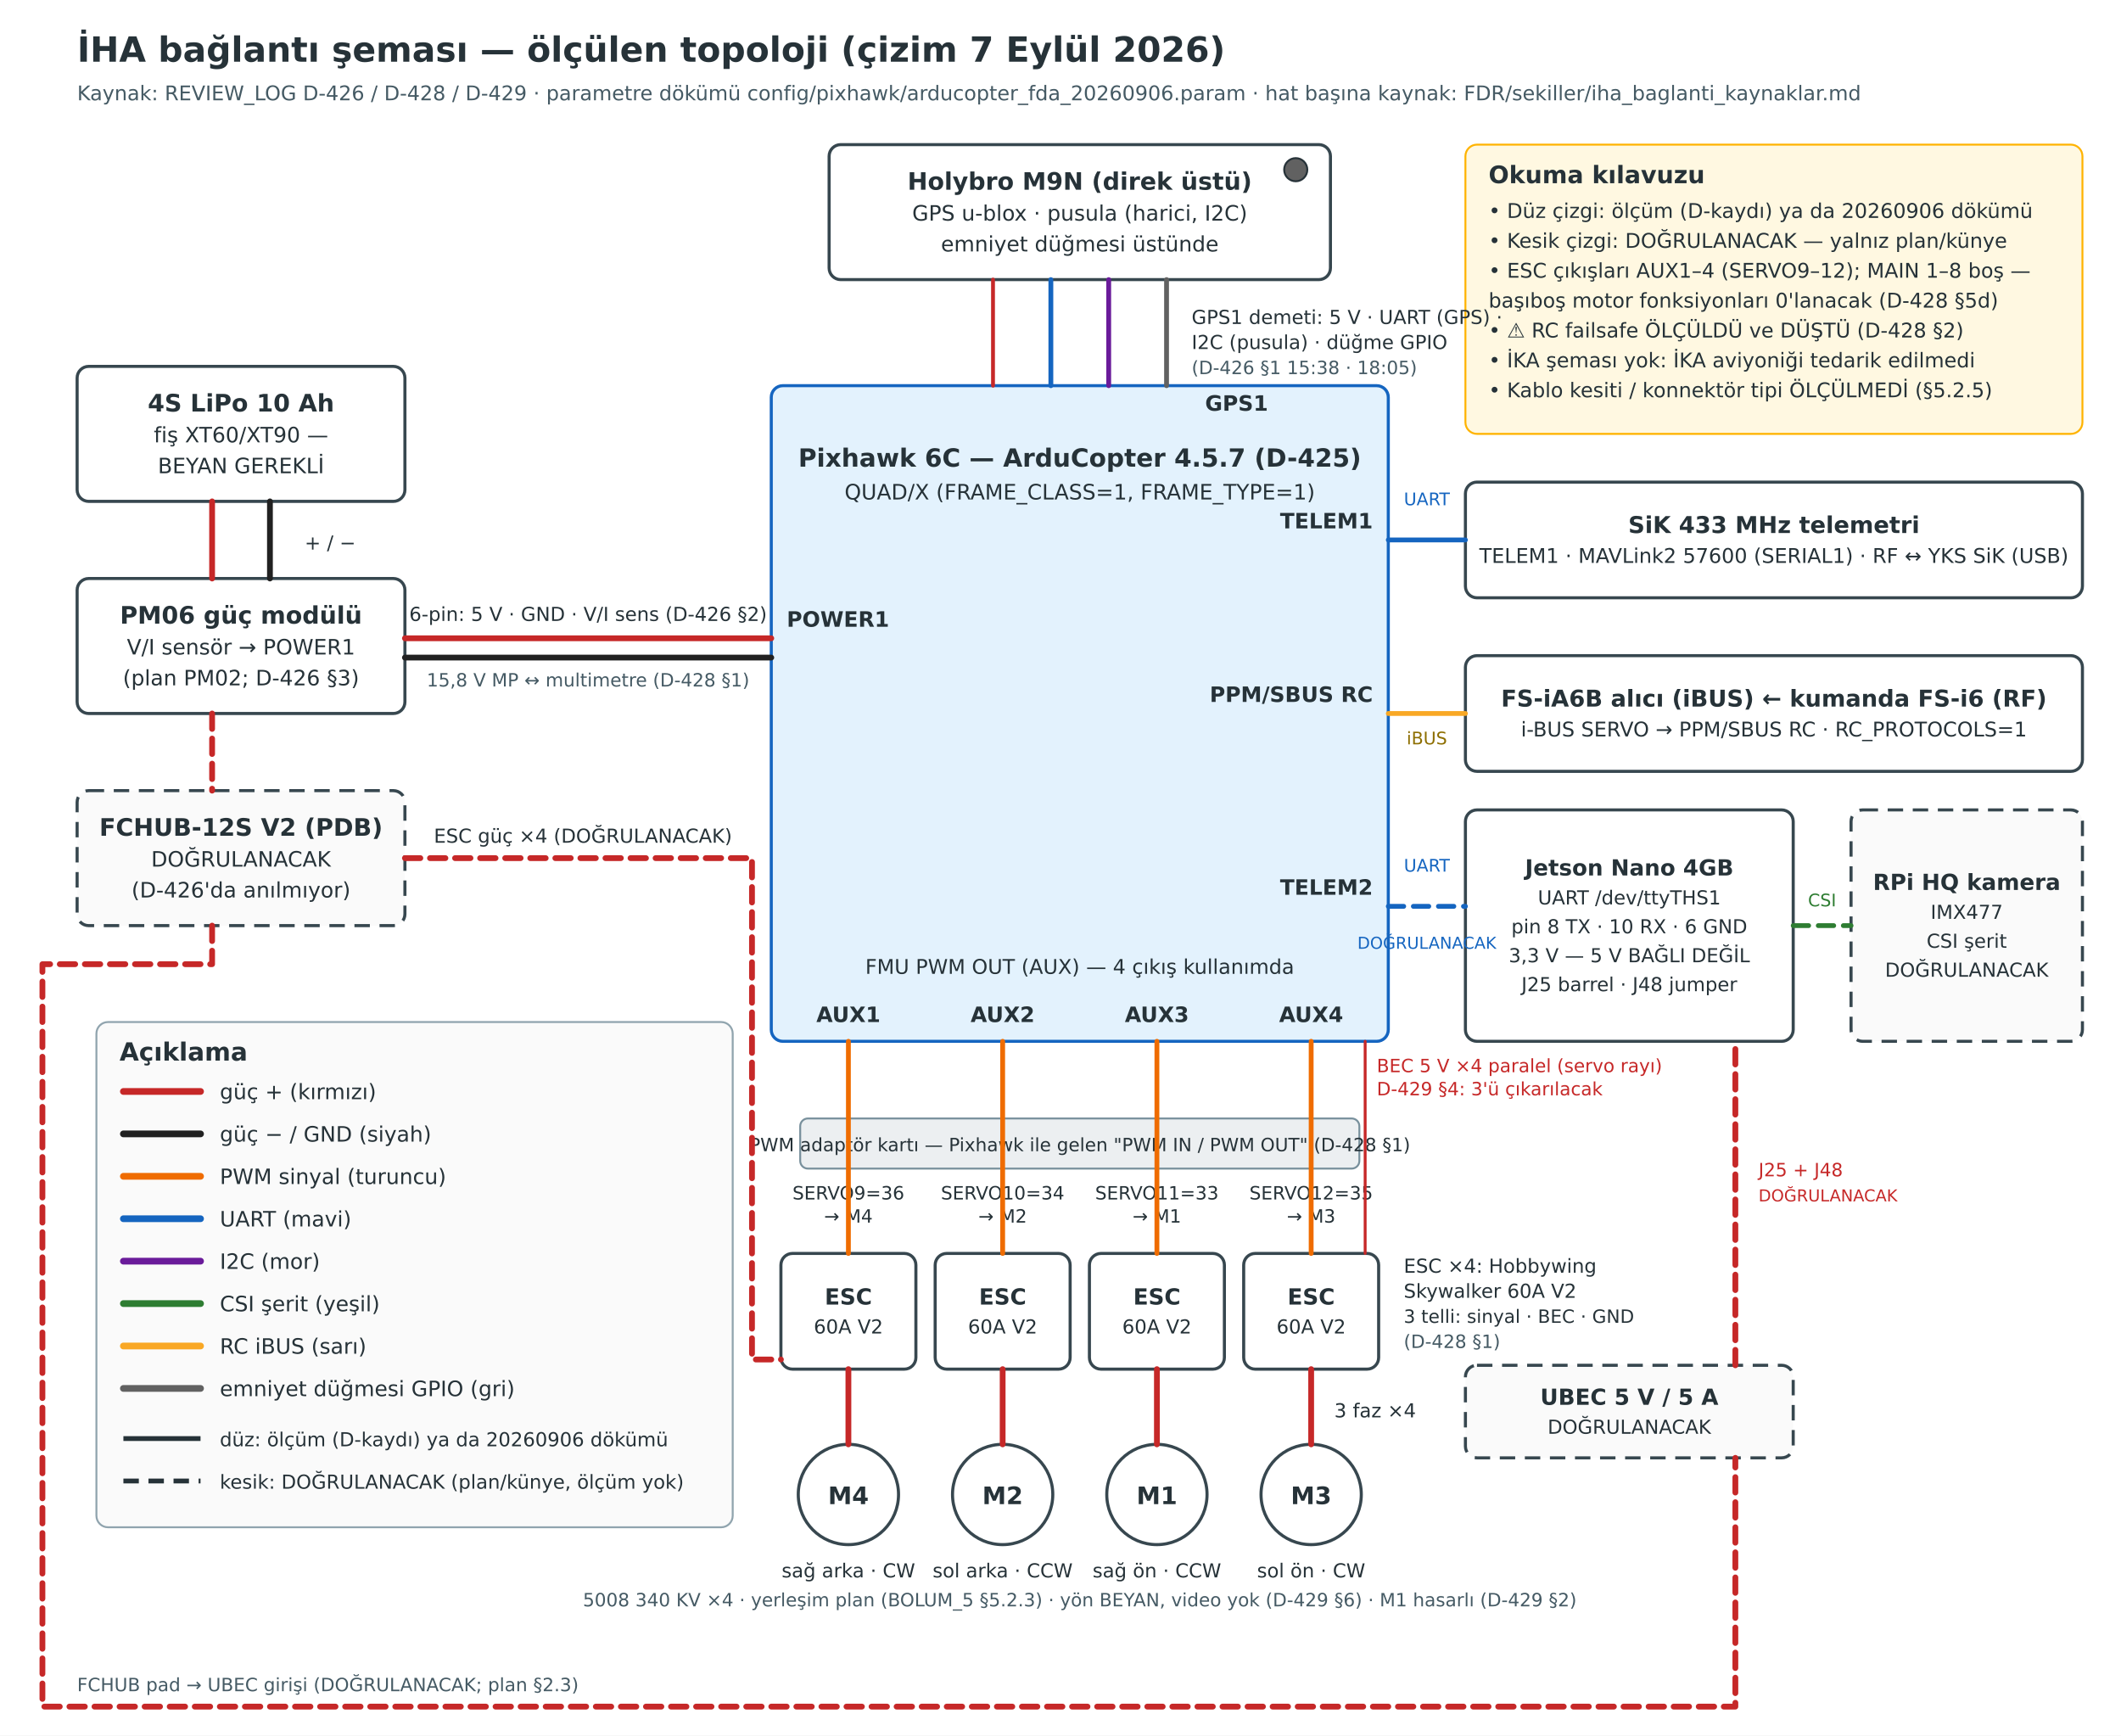
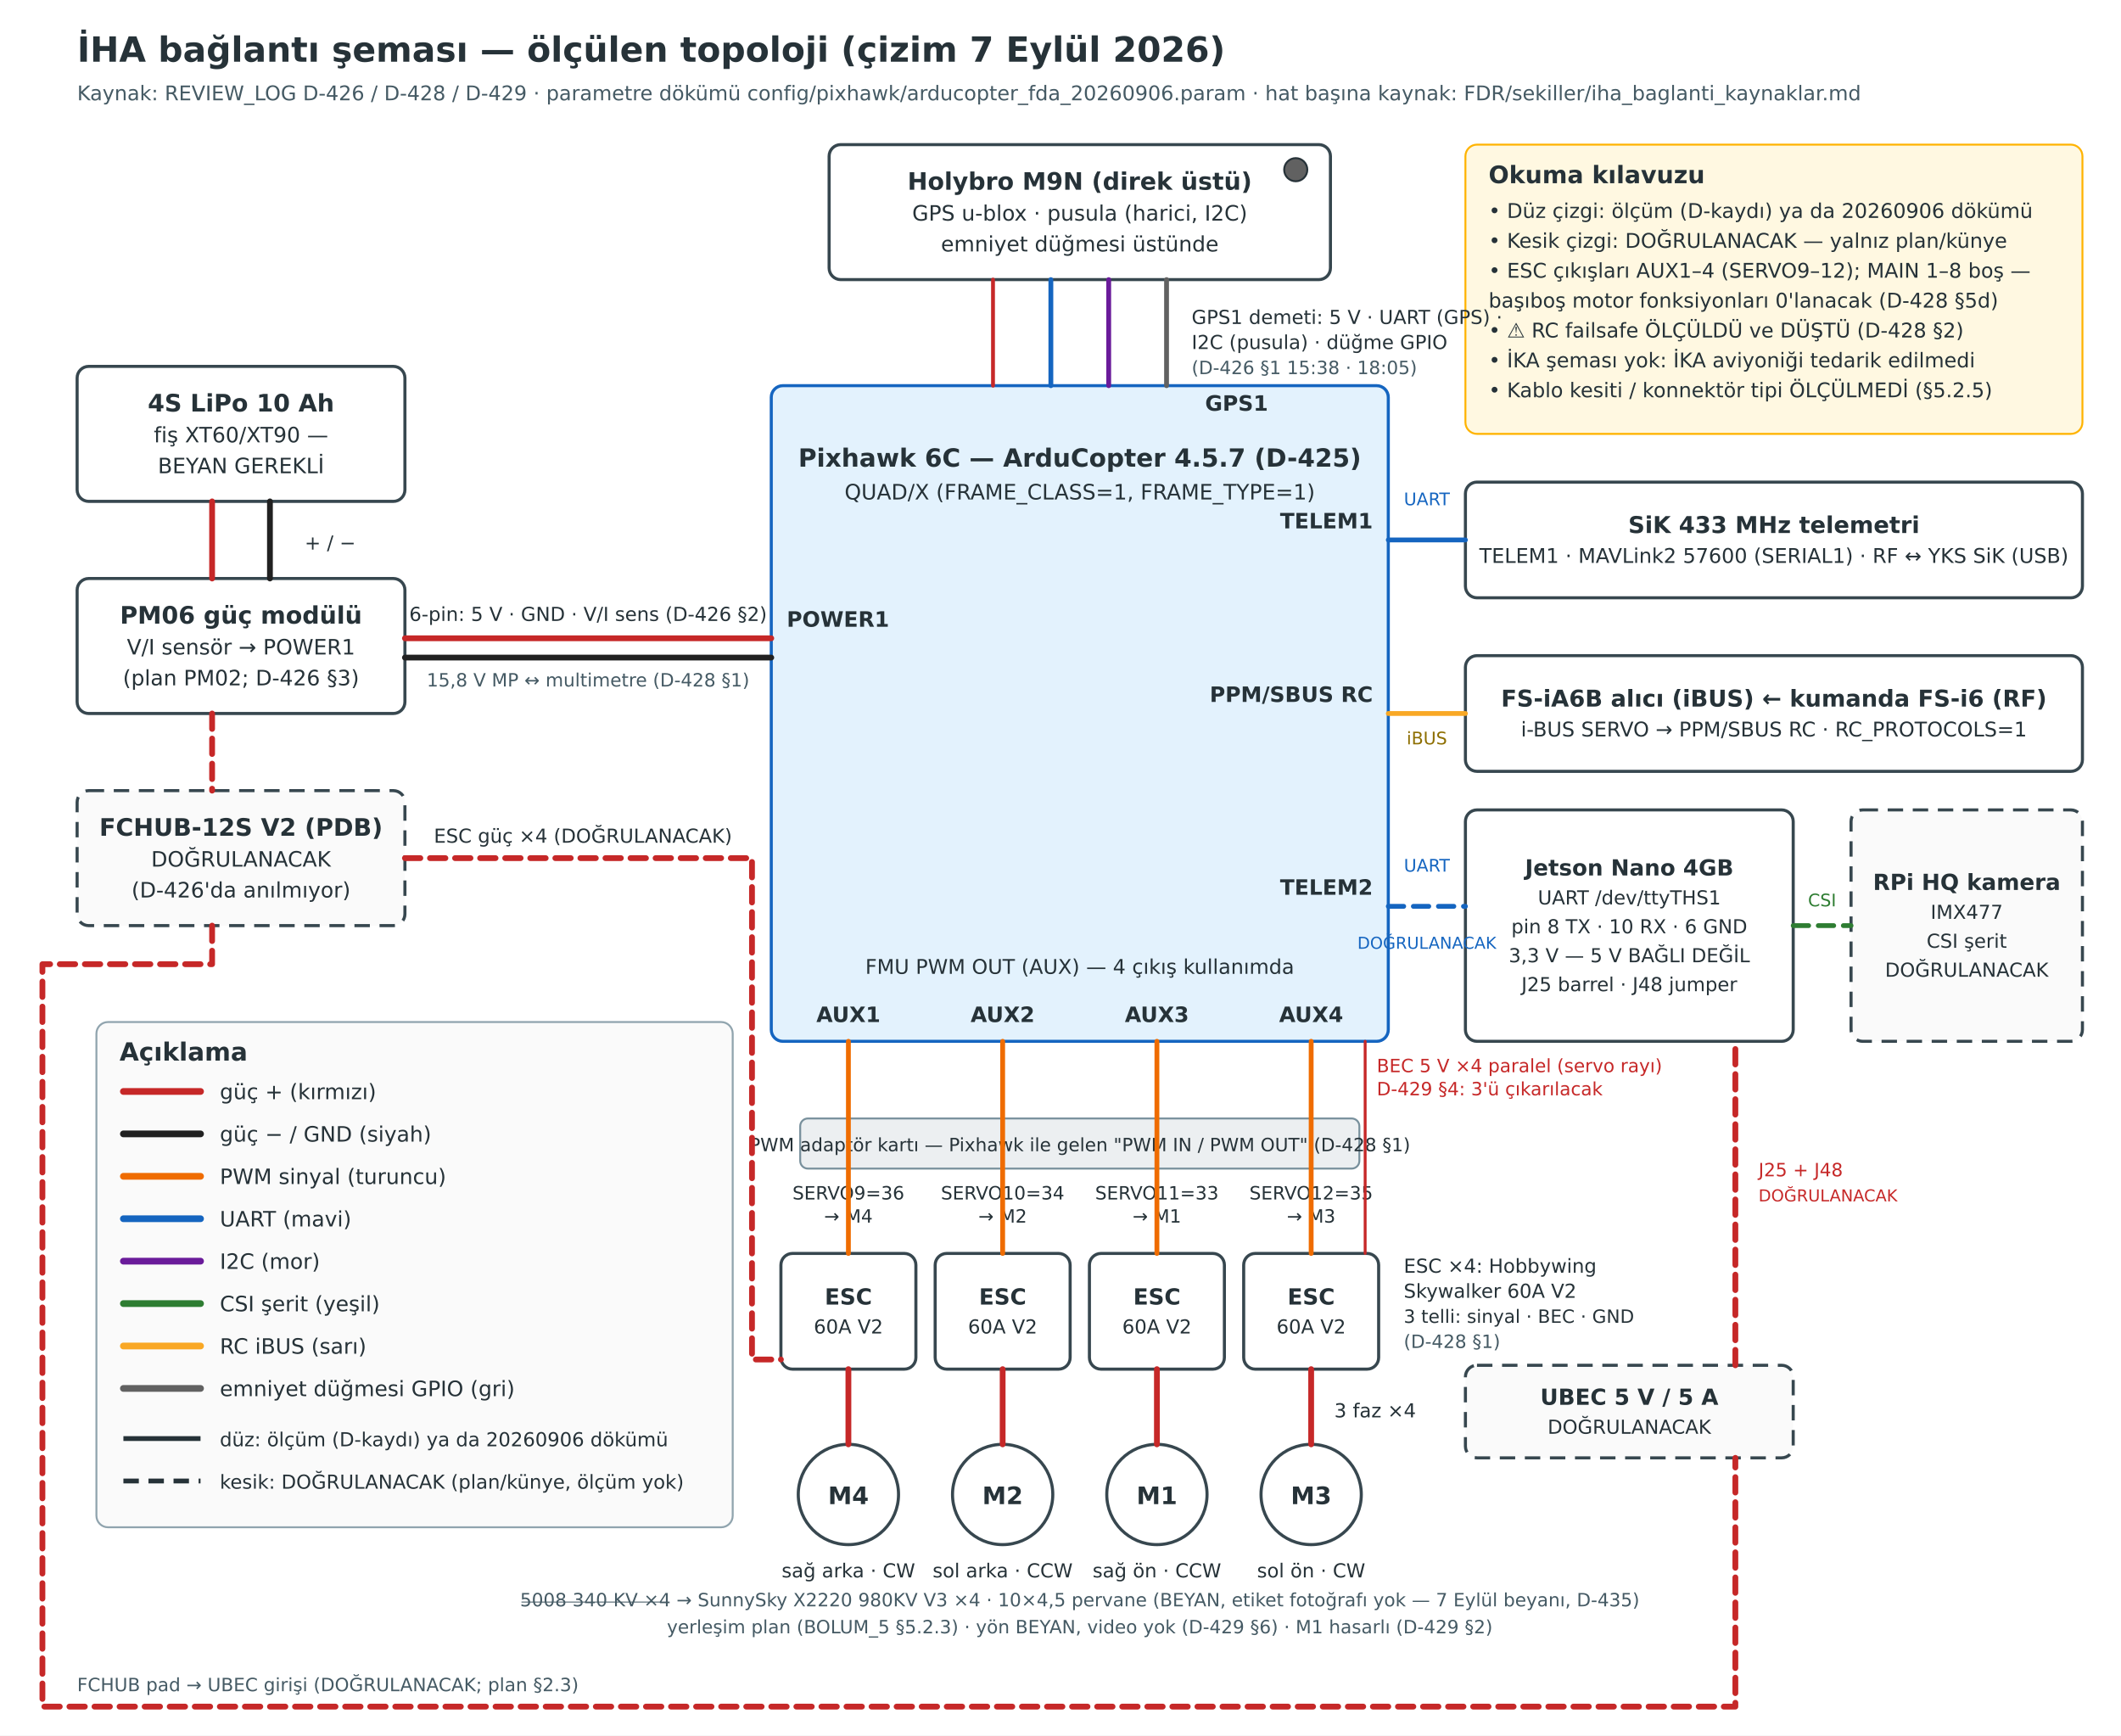
<svg xmlns="http://www.w3.org/2000/svg" width="1100" height="900" viewBox="0 0 1100 900" font-family="Segoe UI, DejaVu Sans, Arial, sans-serif" fill="#263238">
  <rect x="0" y="0" width="1100" height="900" fill="#ffffff" />
  <text x="40" y="32" text-anchor="start" font-size="18" fill="#263238" font-weight="bold">İHA bağlantı şeması — ölçülen topoloji (çizim 7 Eylül 2026)</text>
  <text x="40" y="52" text-anchor="start" font-size="10.5" fill="#455a64">Kaynak: REVIEW_LOG D-426 / D-428 / D-429 · parametre dökümü config/pixhawk/arducopter_fda_20260906.param · hat başına kaynak: FDR/sekiller/iha_baglanti_kaynaklar.md</text>
  <rect x="760" y="75" width="320" height="150" rx="6" fill="#fff8e1" stroke="#ffb300" stroke-width="1" />
  <text x="772" y="95" text-anchor="start" font-size="12.5" fill="#263238" font-weight="bold">Okuma kılavuzu</text>
  <text x="772" y="113.0" text-anchor="start" font-size="10.5" fill="#263238">• Düz çizgi: ölçüm (D-kaydı) ya da 20260906 dökümü</text>
  <text x="772" y="128.5" text-anchor="start" font-size="10.5" fill="#263238">• Kesik çizgi: DOĞRULANACAK — yalnız plan/künye</text>
  <text x="772" y="144.0" text-anchor="start" font-size="10.5" fill="#263238">• ESC çıkışları AUX1–4 (SERVO9–12); MAIN 1–8 boş —</text>
  <text x="772" y="159.5" text-anchor="start" font-size="10.5" fill="#263238">  başıboş motor fonksiyonları 0'lanacak (D-428 §5d)</text>
  <text x="772" y="175.0" text-anchor="start" font-size="10.5" fill="#263238">• ⚠ RC failsafe ÖLÇÜLDÜ ve DÜŞTÜ (D-428 §2)</text>
  <text x="772" y="190.5" text-anchor="start" font-size="10.5" fill="#263238">• İKA şeması yok: İKA aviyoniği tedarik edilmedi</text>
  <text x="772" y="206.0" text-anchor="start" font-size="10.5" fill="#263238">• Kablo kesiti / konnektör tipi ÖLÇÜLMEDİ (§5.2.5)</text>
  <rect x="40" y="190" width="170" height="70" rx="6" fill="#ffffff" stroke="#37474f" stroke-width="1.6" />
  <text x="125" y="213.4" text-anchor="middle" font-size="12.5" font-weight="bold">4S LiPo 10 Ah</text>
  <text x="125" y="229.4" text-anchor="middle" font-size="11.0">fiş XT60/XT90 —</text>
  <text x="125" y="245.4" text-anchor="middle" font-size="11.0">BEYAN GEREKLİ</text>
  <rect x="40" y="300" width="170" height="70" rx="6" fill="#ffffff" stroke="#37474f" stroke-width="1.6" />
  <text x="125" y="323.4" text-anchor="middle" font-size="12.5" font-weight="bold">PM06 güç modülü</text>
  <text x="125" y="339.4" text-anchor="middle" font-size="11.0">V/I sensör → POWER1</text>
  <text x="125" y="355.4" text-anchor="middle" font-size="11.0">(plan PM02; D-426 §3)</text>
  <rect x="40" y="410" width="170" height="70" rx="6" fill="#fafafa" stroke="#37474f" stroke-width="1.6" stroke-dasharray="8,5" />
  <text x="125" y="433.4" text-anchor="middle" font-size="12.5" font-weight="bold">FCHUB-12S V2 (PDB)</text>
  <text x="125" y="449.4" text-anchor="middle" font-size="11.0">DOĞRULANACAK</text>
  <text x="125" y="465.4" text-anchor="middle" font-size="11.0">(D-426'da anılmıyor)</text>
  <rect x="430" y="75" width="260" height="70" rx="6" fill="#ffffff" stroke="#37474f" stroke-width="1.6" />
  <text x="560" y="98.4" text-anchor="middle" font-size="12.5" font-weight="bold">Holybro M9N (direk üstü)</text>
  <text x="560" y="114.4" text-anchor="middle" font-size="11.0">GPS u-blox · pusula (harici, I2C)</text>
  <text x="560" y="130.4" text-anchor="middle" font-size="11.0">emniyet düğmesi üstünde</text>
  <circle cx="672" cy="88" r="6" fill="#616161" stroke="#263238" stroke-width="1" />
  <rect x="400" y="200" width="320" height="340" rx="6" fill="#e3f2fd" stroke="#1565c0" stroke-width="1.6" />
  <text x="560" y="242" text-anchor="middle" font-size="13" fill="#263238" font-weight="bold">Pixhawk 6C — ArduCopter 4.5.7 (D-425)</text>
  <text x="560" y="259" text-anchor="middle" font-size="11" fill="#263238">QUAD/X (FRAME_CLASS=1, FRAME_TYPE=1)</text>
  <text x="408" y="325" text-anchor="start" font-size="11" fill="#263238" font-weight="bold">POWER1</text>
  <text x="625" y="213" text-anchor="start" font-size="11" fill="#263238" font-weight="bold">GPS1</text>
  <text x="712" y="274" text-anchor="end" font-size="11" fill="#263238" font-weight="bold">TELEM1</text>
  <text x="712" y="364" text-anchor="end" font-size="11" fill="#263238" font-weight="bold">PPM/SBUS RC</text>
  <text x="712" y="464" text-anchor="end" font-size="11" fill="#263238" font-weight="bold">TELEM2</text>
  <text x="560" y="505" text-anchor="middle" font-size="10.5" fill="#263238">FMU PWM OUT (AUX) — 4 çıkış kullanımda</text>
  <text x="440" y="530" text-anchor="middle" font-size="11" fill="#263238" font-weight="bold">AUX1</text>
  <text x="520" y="530" text-anchor="middle" font-size="11" fill="#263238" font-weight="bold">AUX2</text>
  <text x="600" y="530" text-anchor="middle" font-size="11" fill="#263238" font-weight="bold">AUX3</text>
  <text x="680" y="530" text-anchor="middle" font-size="11" fill="#263238" font-weight="bold">AUX4</text>
  <text x="618" y="168" text-anchor="start" font-size="10" fill="#263238">GPS1 demeti: 5 V · UART (GPS) ·</text>
  <text x="618" y="181" text-anchor="start" font-size="10" fill="#263238">I2C (pusula) · düğme GPIO</text>
  <text x="618" y="194" text-anchor="start" font-size="9.5" fill="#455a64">(D-426 §1 15:38 · 18:05)</text>
  <text x="305" y="322" text-anchor="middle" font-size="10" fill="#263238">6-pin: 5 V · GND · V/I sens (D-426 §2)</text>
  <text x="305" y="356" text-anchor="middle" font-size="9.5" fill="#455a64">15,8 V MP ↔ multimetre (D-428 §1)</text>
  <text x="158" y="285" text-anchor="start" font-size="10" fill="#263238">+ / −</text>
  <text x="225" y="437" text-anchor="start" font-size="10" fill="#263238">ESC güç ×4 (DOĞRULANACAK)</text>
  <text x="40" y="877" text-anchor="start" font-size="9.5" fill="#455a64">FCHUB pad → UBEC girişi (DOĞRULANACAK; plan §2.3)</text>
  <rect x="415" y="580" width="290" height="26" rx="4" fill="#eceff1" stroke="#78909c" stroke-width="1" />
  <text x="560" y="597" text-anchor="middle" font-size="9.5" fill="#263238">PWM adaptör kartı — Pixhawk ile gelen "PWM IN / PWM OUT" (D-428 §1)</text>
  <text x="440" y="622" text-anchor="middle" font-size="9.5" fill="#263238">SERVO9=36</text>
  <text x="440" y="634" text-anchor="middle" font-size="9.5" fill="#263238">→ M4</text>
  <text x="520" y="622" text-anchor="middle" font-size="9.5" fill="#263238">SERVO10=34</text>
  <text x="520" y="634" text-anchor="middle" font-size="9.5" fill="#263238">→ M2</text>
  <text x="600" y="622" text-anchor="middle" font-size="9.5" fill="#263238">SERVO11=33</text>
  <text x="600" y="634" text-anchor="middle" font-size="9.5" fill="#263238">→ M1</text>
  <text x="680" y="622" text-anchor="middle" font-size="9.5" fill="#263238">SERVO12=35</text>
  <text x="680" y="634" text-anchor="middle" font-size="9.5" fill="#263238">→ M3</text>
  <text x="714" y="556" text-anchor="start" font-size="9.5" fill="#c62828">BEC 5 V ×4 paralel (servo rayı)</text>
  <text x="714" y="568" text-anchor="start" font-size="9.5" fill="#c62828">D-429 §4: 3'ü çıkarılacak</text>
  <rect x="405" y="650" width="70" height="60" rx="6" fill="#ffffff" stroke="#37474f" stroke-width="1.6" />
  <text x="440" y="676.5" text-anchor="middle" font-size="11.5" font-weight="bold">ESC</text>
  <text x="440" y="691.5" text-anchor="middle" font-size="10.0">60A V2</text>
  <rect x="485" y="650" width="70" height="60" rx="6" fill="#ffffff" stroke="#37474f" stroke-width="1.6" />
  <text x="520" y="676.5" text-anchor="middle" font-size="11.5" font-weight="bold">ESC</text>
  <text x="520" y="691.5" text-anchor="middle" font-size="10.0">60A V2</text>
  <rect x="565" y="650" width="70" height="60" rx="6" fill="#ffffff" stroke="#37474f" stroke-width="1.6" />
  <text x="600" y="676.5" text-anchor="middle" font-size="11.5" font-weight="bold">ESC</text>
  <text x="600" y="691.5" text-anchor="middle" font-size="10.0">60A V2</text>
  <rect x="645" y="650" width="70" height="60" rx="6" fill="#ffffff" stroke="#37474f" stroke-width="1.6" />
  <text x="680" y="676.5" text-anchor="middle" font-size="11.5" font-weight="bold">ESC</text>
  <text x="680" y="691.5" text-anchor="middle" font-size="10.0">60A V2</text>
  <text x="728" y="660" text-anchor="start" font-size="10" fill="#263238">ESC ×4: Hobbywing</text>
  <text x="728" y="673" text-anchor="start" font-size="10" fill="#263238">Skywalker 60A V2</text>
  <text x="728" y="686" text-anchor="start" font-size="9.5" fill="#263238">3 telli: sinyal · BEC · GND</text>
  <text x="728" y="699" text-anchor="start" font-size="9.5" fill="#455a64">(D-428 §1)</text>
  <circle cx="440" cy="775" r="26" fill="#ffffff" stroke="#37474f" stroke-width="1.6" />
  <text x="440" y="780" text-anchor="middle" font-size="12.5" fill="#263238" font-weight="bold">M4</text>
  <text x="440" y="818" text-anchor="middle" font-size="10" fill="#263238">sağ arka · CW</text>
  <circle cx="520" cy="775" r="26" fill="#ffffff" stroke="#37474f" stroke-width="1.6" />
  <text x="520" y="780" text-anchor="middle" font-size="12.5" fill="#263238" font-weight="bold">M2</text>
  <text x="520" y="818" text-anchor="middle" font-size="10" fill="#263238">sol arka · CCW</text>
  <circle cx="600" cy="775" r="26" fill="#ffffff" stroke="#37474f" stroke-width="1.6" />
  <text x="600" y="780" text-anchor="middle" font-size="12.5" fill="#263238" font-weight="bold">M1</text>
  <text x="600" y="818" text-anchor="middle" font-size="10" fill="#263238">sağ ön · CCW</text>
  <circle cx="680" cy="775" r="26" fill="#ffffff" stroke="#37474f" stroke-width="1.6" />
  <text x="680" y="780" text-anchor="middle" font-size="12.5" fill="#263238" font-weight="bold">M3</text>
  <text x="680" y="818" text-anchor="middle" font-size="10" fill="#263238">sol ön · CW</text>
-   <text x="560" y="833" text-anchor="middle" font-size="9.5" fill="#455a64">5008 340 KV ×4 · yerleşim plan (BOLUM_5 §5.2.3) · yön BEYAN, video yok (D-429 §6) · M1 hasarlı (D-429 §2)</text>
+   <text x="560" y="833" text-anchor="middle" font-size="9.5" fill="#455a64">
+     <tspan text-decoration="line-through">5008 340 KV ×4</tspan> → SunnySky X2220 980KV V3 ×4 · 10×4,5 pervane (BEYAN, etiket fotoğrafı yok — 7 Eylül beyanı, D-435)</text>
+   <text x="560" y="847" text-anchor="middle" font-size="9.5" fill="#455a64">yerleşim plan (BOLUM_5 §5.2.3) · yön BEYAN, video yok (D-429 §6) · M1 hasarlı (D-429 §2)</text>
  <text x="692" y="735" text-anchor="start" font-size="10" fill="#263238">3 faz ×4</text>
  <rect x="760" y="250" width="320" height="60" rx="6" fill="#ffffff" stroke="#37474f" stroke-width="1.6" />
  <text x="920" y="276.4" text-anchor="middle" font-size="12" font-weight="bold">SiK 433 MHz telemetri</text>
  <text x="920" y="291.9" text-anchor="middle" font-size="10.5">TELEM1 · MAVLink2 57600 (SERIAL1) · RF ↔ YKS SiK (USB)</text>
  <rect x="760" y="340" width="320" height="60" rx="6" fill="#ffffff" stroke="#37474f" stroke-width="1.6" />
  <text x="920" y="366.4" text-anchor="middle" font-size="12" font-weight="bold">FS-iA6B alıcı (iBUS) ← kumanda FS-i6 (RF)</text>
  <text x="920" y="381.9" text-anchor="middle" font-size="10.5">i-BUS SERVO → PPM/SBUS RC · RC_PROTOCOLS=1</text>
  <rect x="760" y="420" width="170" height="120" rx="6" fill="#ffffff" stroke="#37474f" stroke-width="1.6" />
  <text x="845" y="454.0" text-anchor="middle" font-size="11.5" font-weight="bold">Jetson Nano 4GB</text>
  <text x="845" y="469.0" text-anchor="middle" font-size="10.0">UART /dev/ttyTHS1</text>
  <text x="845" y="484.0" text-anchor="middle" font-size="10.0">pin 8 TX · 10 RX · 6 GND</text>
  <text x="845" y="499.0" text-anchor="middle" font-size="10.0">3,3 V — 5 V BAĞLI DEĞİL</text>
  <text x="845" y="514.0" text-anchor="middle" font-size="10.0">J25 barrel · J48 jumper</text>
  <rect x="960" y="420" width="120" height="120" rx="6" fill="#fafafa" stroke="#37474f" stroke-width="1.6" stroke-dasharray="8,5" />
  <text x="1020" y="461.5" text-anchor="middle" font-size="11.5" font-weight="bold">RPi HQ kamera</text>
  <text x="1020" y="476.5" text-anchor="middle" font-size="10.0">IMX477</text>
  <text x="1020" y="491.5" text-anchor="middle" font-size="10.0">CSI şerit</text>
  <text x="1020" y="506.5" text-anchor="middle" font-size="10.0">DOĞRULANACAK</text>
  <rect x="760" y="708" width="170" height="48" rx="6" fill="#fafafa" stroke="#37474f" stroke-width="1.6" stroke-dasharray="8,5" />
  <text x="845" y="728.5" text-anchor="middle" font-size="11.5" font-weight="bold">UBEC 5 V / 5 A</text>
  <text x="845" y="743.5" text-anchor="middle" font-size="10.0">DOĞRULANACAK</text>
  <text x="740" y="262" text-anchor="middle" font-size="9" fill="#1565c0">UART</text>
  <text x="740" y="386" text-anchor="middle" font-size="9" fill="#8d6e00">iBUS</text>
  <text x="740" y="452" text-anchor="middle" font-size="9" fill="#1565c0">UART</text>
  <text x="740" y="492" text-anchor="middle" font-size="8.5" fill="#1565c0">DOĞRULANACAK</text>
  <text x="945" y="470" text-anchor="middle" font-size="9" fill="#2e7d32">CSI</text>
  <text x="912" y="610" text-anchor="start" font-size="9.5" fill="#c62828">J25 + J48</text>
  <text x="912" y="623" text-anchor="start" font-size="8.5" fill="#c62828">DOĞRULANACAK</text>
  <polyline class="hat" data-hat="H01" data-tur="guc" points="110,260 110,300" fill="none" stroke="#c62828" stroke-width="3" stroke-linejoin="round" stroke-linecap="round" />
  <polyline class="hat" data-hat="H01" data-tur="guc_gnd" points="140,260 140,300" fill="none" stroke="#212121" stroke-width="3" stroke-linejoin="round" stroke-linecap="round" />
  <polyline class="hat" data-hat="H02" data-tur="guc" points="210,331 400,331" fill="none" stroke="#c62828" stroke-width="3" stroke-linejoin="round" stroke-linecap="round" />
  <polyline class="hat" data-hat="H02" data-tur="guc_gnd" points="210,341 400,341" fill="none" stroke="#212121" stroke-width="3" stroke-linejoin="round" stroke-linecap="round" />
  <polyline class="hat" data-hat="H03" data-tur="guc" points="110,370 110,410" fill="none" stroke="#c62828" stroke-width="3" stroke-linejoin="round" stroke-linecap="round" stroke-dasharray="8,5" />
  <polyline class="hat" data-hat="H04" data-tur="guc" points="210,445 390,445 390,705 405,705" fill="none" stroke="#c62828" stroke-width="3" stroke-linejoin="round" stroke-linecap="round" stroke-dasharray="8,5" />
  <polyline class="hat" data-hat="H05" data-tur="guc" points="110,480 110,500 22,500 22,885 900,885 900,756" fill="none" stroke="#c62828" stroke-width="3" stroke-linejoin="round" stroke-linecap="round" stroke-dasharray="8,5" />
  <polyline class="hat" data-hat="H06" data-tur="guc" points="900,708 900,540" fill="none" stroke="#c62828" stroke-width="3" stroke-linejoin="round" stroke-linecap="round" stroke-dasharray="8,5" />
  <polyline class="hat" data-hat="H07" data-tur="pwm" points="440,650 440,540" fill="none" stroke="#ef6c00" stroke-width="2.5" stroke-linejoin="round" stroke-linecap="round" />
  <polyline class="hat" data-hat="H07" data-tur="pwm" points="520,650 520,540" fill="none" stroke="#ef6c00" stroke-width="2.5" stroke-linejoin="round" stroke-linecap="round" />
  <polyline class="hat" data-hat="H07" data-tur="pwm" points="600,650 600,540" fill="none" stroke="#ef6c00" stroke-width="2.5" stroke-linejoin="round" stroke-linecap="round" />
  <polyline class="hat" data-hat="H07" data-tur="pwm" points="680,650 680,540" fill="none" stroke="#ef6c00" stroke-width="2.5" stroke-linejoin="round" stroke-linecap="round" />
  <polyline class="hat" data-hat="H08" data-tur="guc" points="708,650 708,540" fill="none" stroke="#c62828" stroke-width="1.5" stroke-linejoin="round" stroke-linecap="round" />
  <polyline class="hat" data-hat="H09" data-tur="guc" points="440,710 440,749" fill="none" stroke="#c62828" stroke-width="3" stroke-linejoin="round" stroke-linecap="round" />
  <polyline class="hat" data-hat="H09" data-tur="guc" points="520,710 520,749" fill="none" stroke="#c62828" stroke-width="3" stroke-linejoin="round" stroke-linecap="round" />
  <polyline class="hat" data-hat="H09" data-tur="guc" points="600,710 600,749" fill="none" stroke="#c62828" stroke-width="3" stroke-linejoin="round" stroke-linecap="round" />
  <polyline class="hat" data-hat="H09" data-tur="guc" points="680,710 680,749" fill="none" stroke="#c62828" stroke-width="3" stroke-linejoin="round" stroke-linecap="round" />
  <polyline class="hat" data-hat="H10" data-tur="uart" points="545,145 545,200" fill="none" stroke="#1565c0" stroke-width="2.5" stroke-linejoin="round" stroke-linecap="round" />
  <polyline class="hat" data-hat="H11" data-tur="i2c" points="575,145 575,200" fill="none" stroke="#6a1b9a" stroke-width="2.5" stroke-linejoin="round" stroke-linecap="round" />
  <polyline class="hat" data-hat="H12" data-tur="gpio" points="605,145 605,200" fill="none" stroke="#616161" stroke-width="2.5" stroke-linejoin="round" stroke-linecap="round" />
  <polyline class="hat" data-hat="H13" data-tur="guc" points="515,200 515,145" fill="none" stroke="#c62828" stroke-width="2" stroke-linejoin="round" stroke-linecap="round" />
  <polyline class="hat" data-hat="H14" data-tur="uart" points="720,280 760,280" fill="none" stroke="#1565c0" stroke-width="2.5" stroke-linejoin="round" stroke-linecap="round" />
  <polyline class="hat" data-hat="H15" data-tur="uart" points="720,470 760,470" fill="none" stroke="#1565c0" stroke-width="2.5" stroke-linejoin="round" stroke-linecap="round" stroke-dasharray="8,5" />
  <polyline class="hat" data-hat="H16" data-tur="rc" points="760,370 720,370" fill="none" stroke="#f9a825" stroke-width="2.5" stroke-linejoin="round" stroke-linecap="round" />
  <polyline class="hat" data-hat="H17" data-tur="csi" points="930,480 960,480" fill="none" stroke="#2e7d32" stroke-width="2.5" stroke-linejoin="round" stroke-linecap="round" stroke-dasharray="8,5" />
  <g id="legend">
    <rect x="50" y="530" width="330" height="262" rx="6" fill="#fafafa" stroke="#90a4ae" stroke-width="1" />
    <text x="62" y="550" text-anchor="start" font-size="13" fill="#263238" font-weight="bold">Açıklama</text>
    <line data-hat="guc" x1="64" y1="566" x2="104" y2="566" stroke="#c62828" stroke-width="3.5" stroke-linecap="round" />
    <text x="114" y="570" text-anchor="start" font-size="11" fill="#263238">güç + (kırmızı)</text>
    <line data-hat="guc_gnd" x1="64" y1="588" x2="104" y2="588" stroke="#212121" stroke-width="3.5" stroke-linecap="round" />
    <text x="114" y="592" text-anchor="start" font-size="11" fill="#263238">güç − / GND (siyah)</text>
    <line data-hat="pwm" x1="64" y1="610" x2="104" y2="610" stroke="#ef6c00" stroke-width="3.5" stroke-linecap="round" />
    <text x="114" y="614" text-anchor="start" font-size="11" fill="#263238">PWM sinyal (turuncu)</text>
    <line data-hat="uart" x1="64" y1="632" x2="104" y2="632" stroke="#1565c0" stroke-width="3.5" stroke-linecap="round" />
    <text x="114" y="636" text-anchor="start" font-size="11" fill="#263238">UART (mavi)</text>
    <line data-hat="i2c" x1="64" y1="654" x2="104" y2="654" stroke="#6a1b9a" stroke-width="3.5" stroke-linecap="round" />
    <text x="114" y="658" text-anchor="start" font-size="11" fill="#263238">I2C (mor)</text>
    <line data-hat="csi" x1="64" y1="676" x2="104" y2="676" stroke="#2e7d32" stroke-width="3.5" stroke-linecap="round" />
    <text x="114" y="680" text-anchor="start" font-size="11" fill="#263238">CSI şerit (yeşil)</text>
    <line data-hat="rc" x1="64" y1="698" x2="104" y2="698" stroke="#f9a825" stroke-width="3.5" stroke-linecap="round" />
    <text x="114" y="702" text-anchor="start" font-size="11" fill="#263238">RC iBUS (sarı)</text>
    <line data-hat="gpio" x1="64" y1="720" x2="104" y2="720" stroke="#616161" stroke-width="3.5" stroke-linecap="round" />
    <text x="114" y="724" text-anchor="start" font-size="11" fill="#263238">emniyet düğmesi GPIO (gri)</text>
    <line x1="64" y1="746" x2="104" y2="746" stroke="#263238" stroke-width="2.5" />
    <text x="114" y="750" text-anchor="start" font-size="10" fill="#263238">düz: ölçüm (D-kaydı) ya da 20260906 dökümü</text>
    <line x1="64" y1="768" x2="104" y2="768" stroke="#263238" stroke-width="2.5" stroke-dasharray="8,5" />
    <text x="114" y="772" text-anchor="start" font-size="10" fill="#263238">kesik: DOĞRULANACAK (plan/künye, ölçüm yok)</text>
  </g>
</svg>
